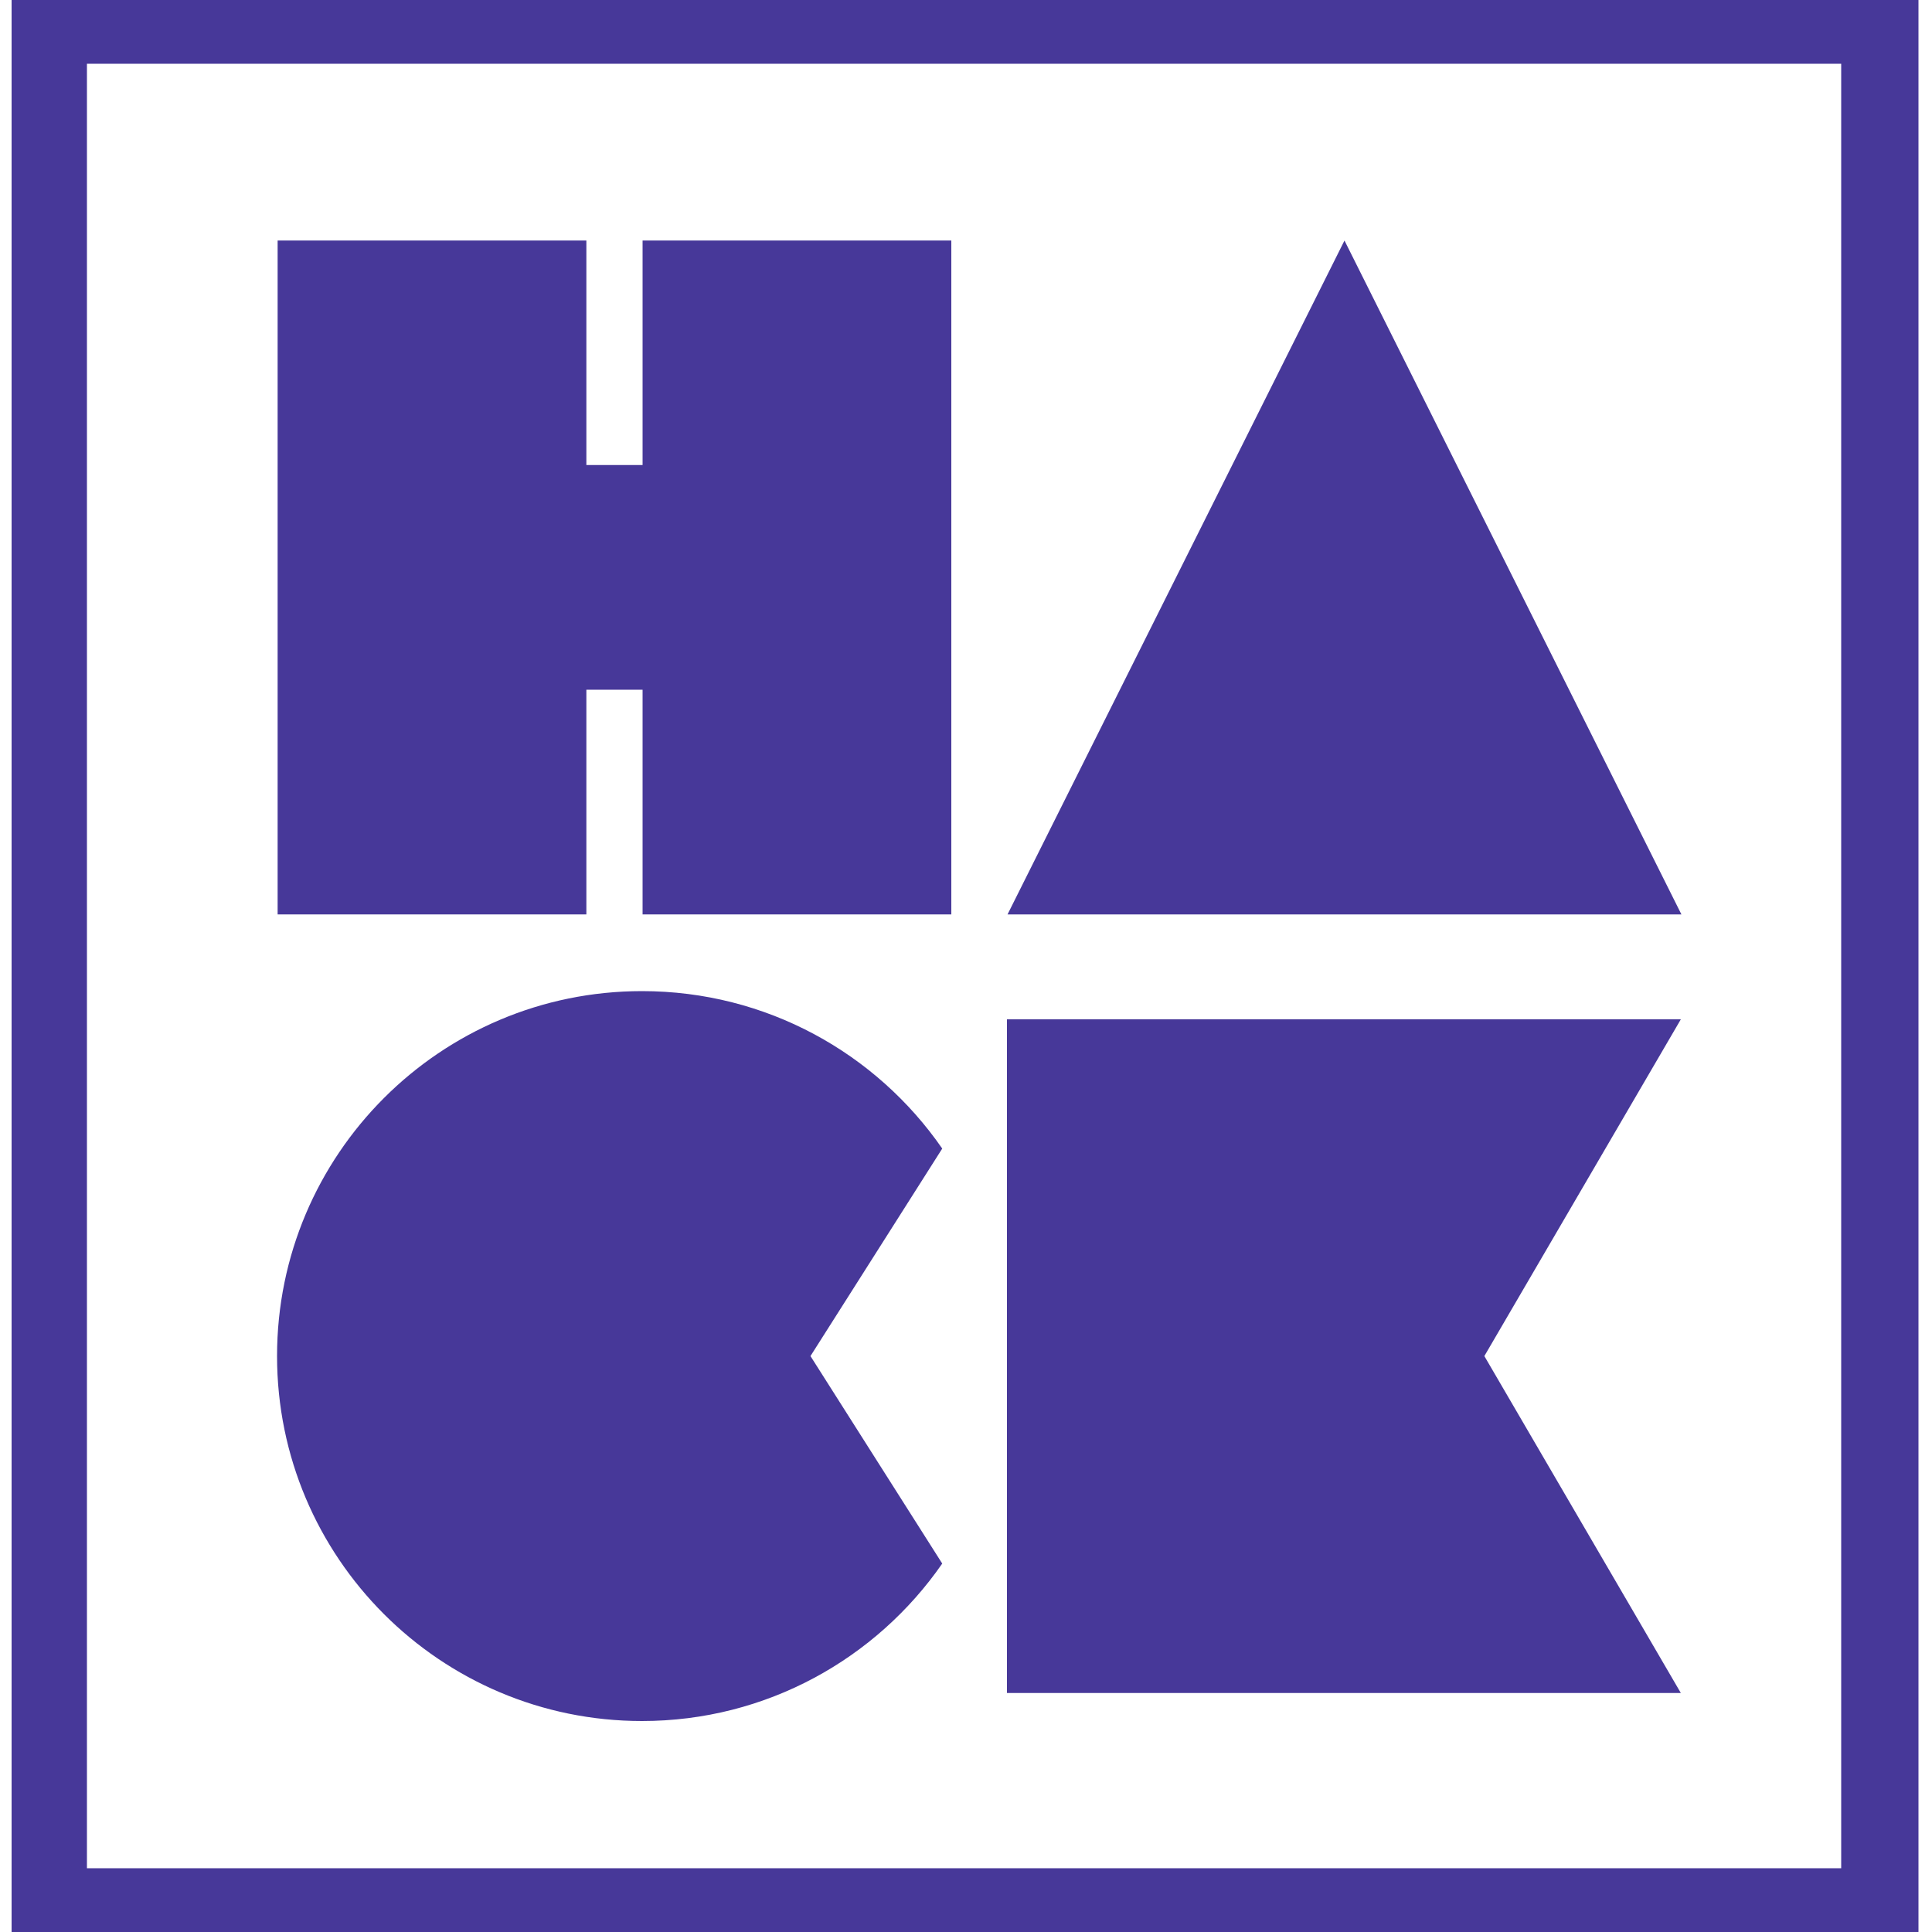
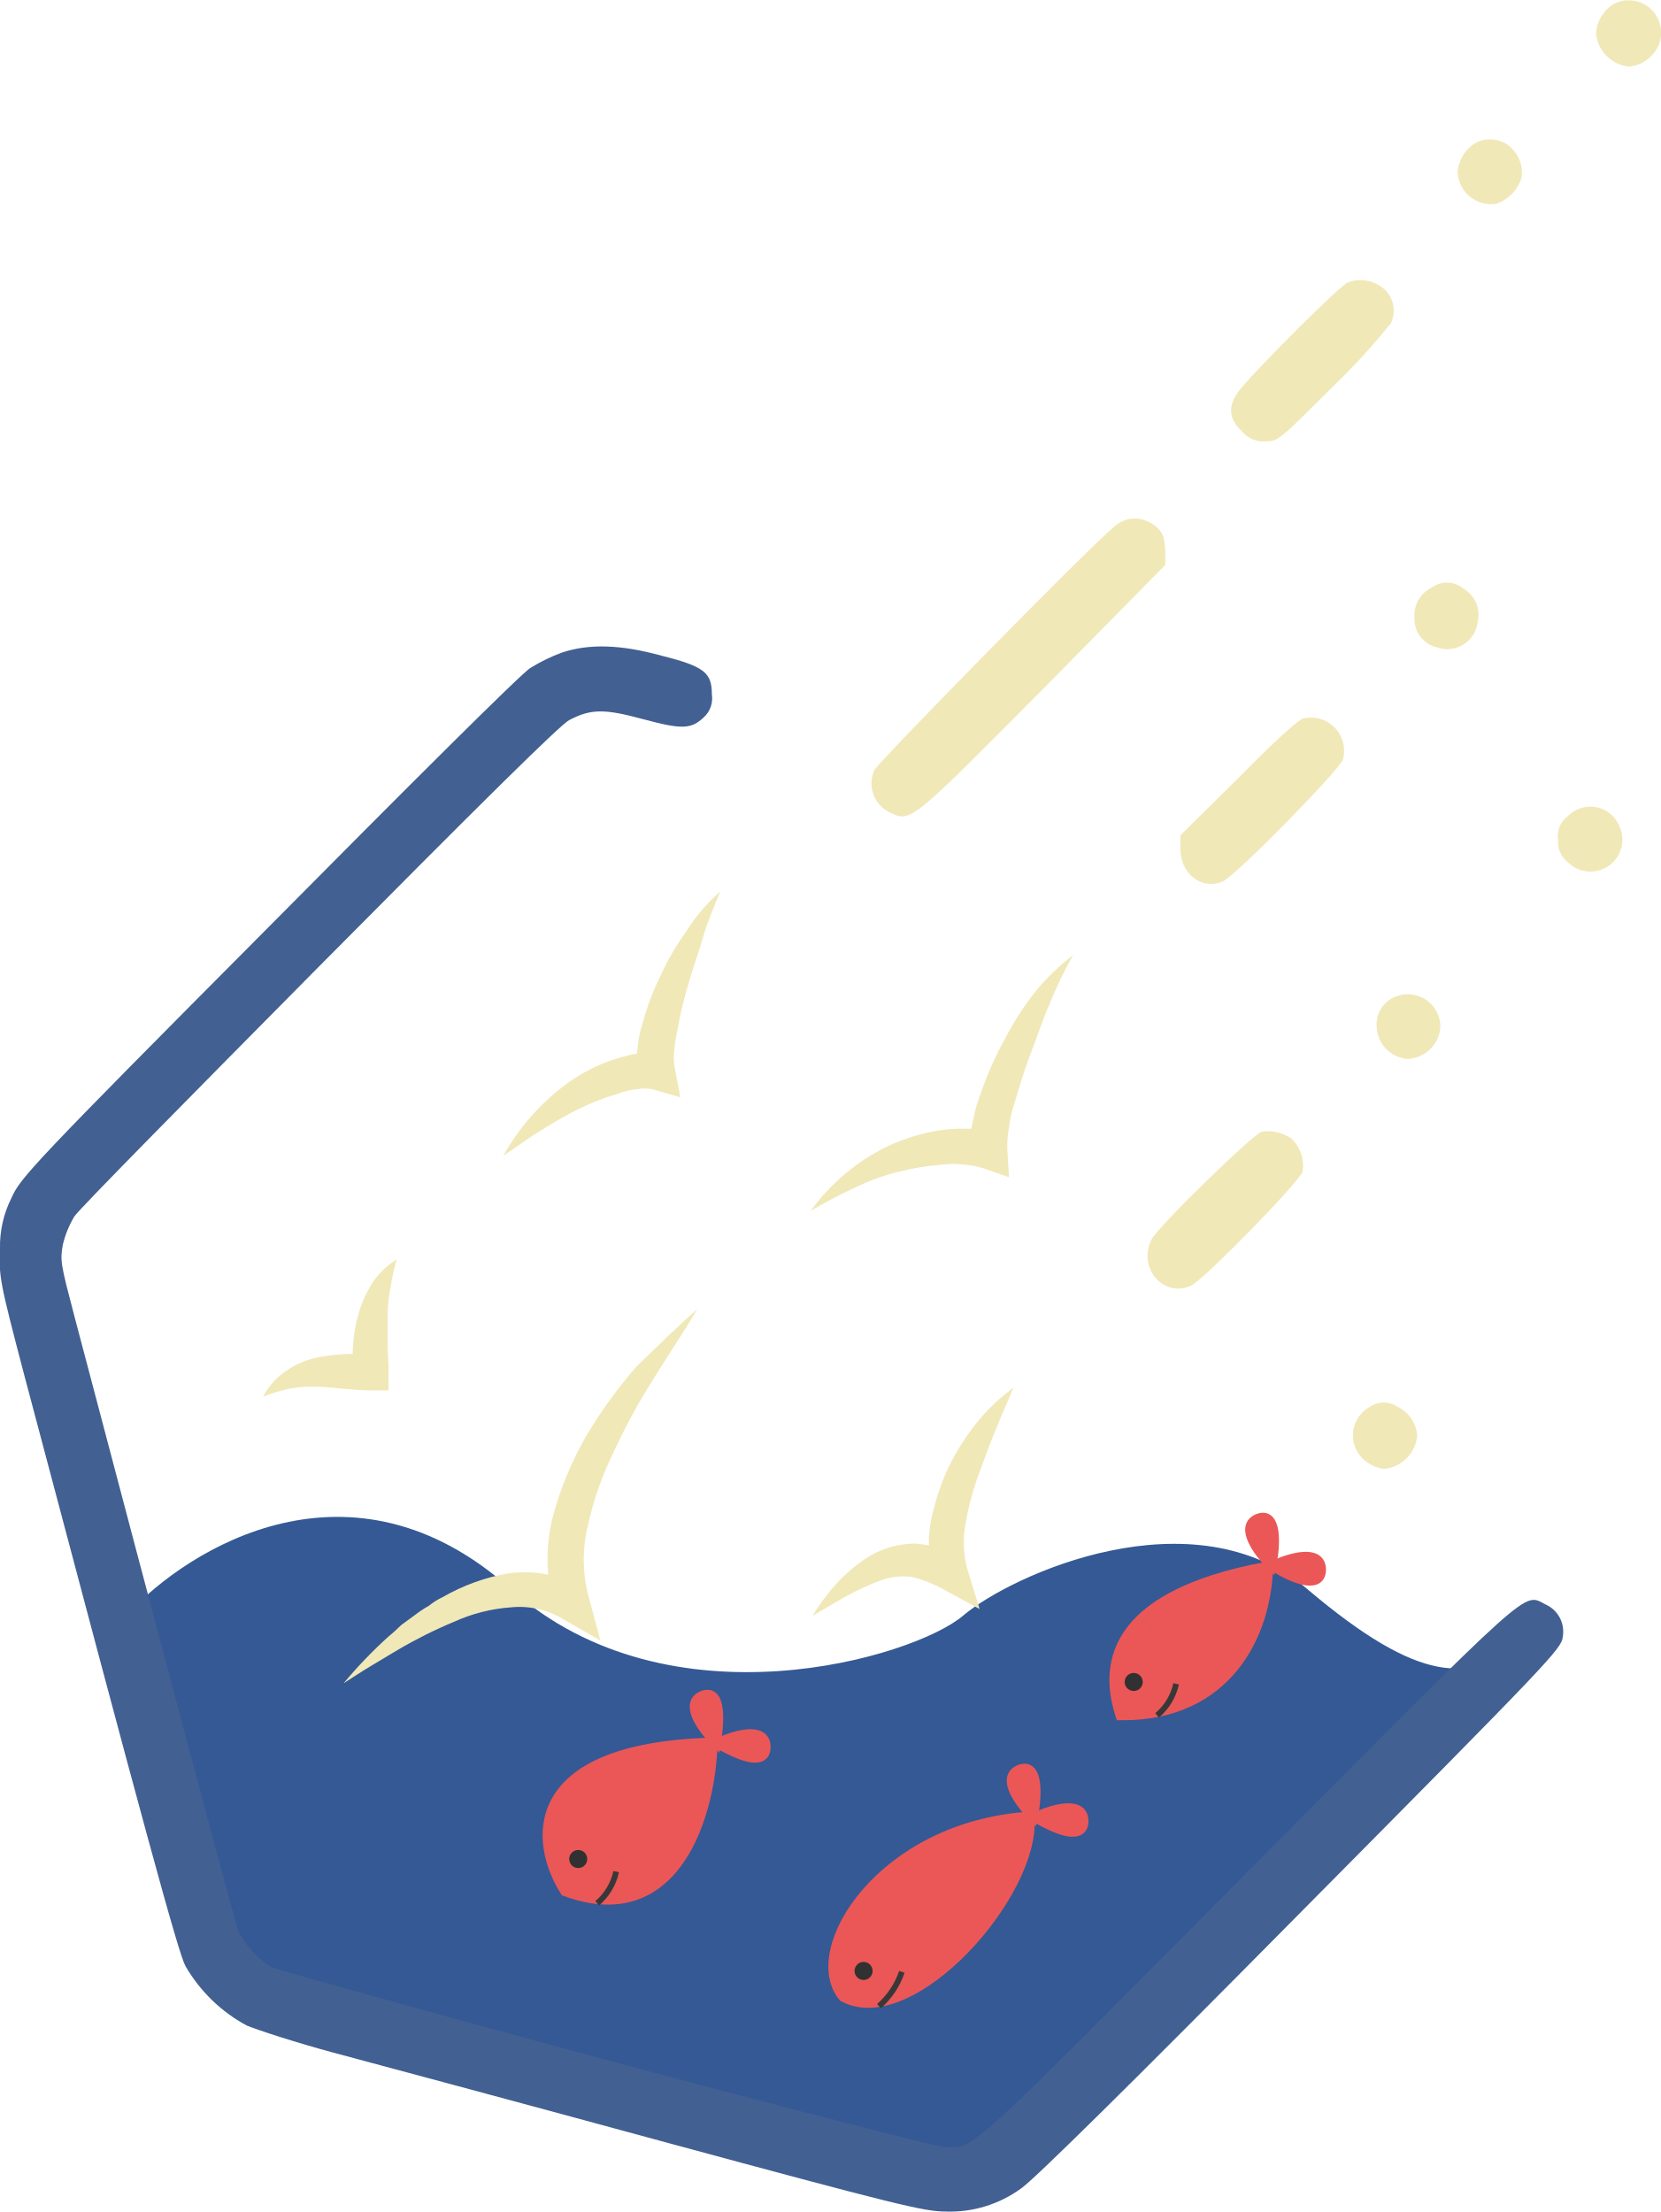
- <svg xmlns="http://www.w3.org/2000/svg" version="1.1" id="Layer_1" x="0px" y="0px" viewBox="0 0 1000 1000" enable-background="new 0 0 1000 1000" xml:space="preserve">
-   <g>
-     <g>
-       <polygon fill="#473899" points="332.6,124.5 332.6,240.7 303.5,240.7 303.5,124.5 143.7,124.5 143.7,473.3 303.5,473.3 303.5,357    332.6,357 332.6,473.3 492.4,473.3 492.4,124.5   " />
-       <polygon fill="#473899" points="521.5,473.3 695.9,124.5 870.3,473.3   " />
-       <g>
-         <polygon fill="#473899" points="521.2,876.3 521.2,527.6 870,527.6 768.3,701.9 870,876.3    " />
-         <path fill="#473899" d="M419.5,701.9l68.2-107.4c-34.1-49.3-91-81.5-155.4-81.5c-104.3,0-188.9,84.6-188.9,188.9     c0,104.3,84.6,188.9,188.9,188.9c64.4,0,121.3-32.3,155.4-81.5L419.5,701.9z" />
-       </g>
+ <svg xmlns="http://www.w3.org/2000/svg" viewBox="0 0 145.29 193.52">
+   <defs>
+     <style>.cls-1{fill:#345995;}.cls-2,.cls-4{fill:#f1e8b8;}.cls-3{fill:#426092;stroke:#426092;}.cls-3,.cls-4{stroke-width:0px;}.cls-4{stroke:#f1e8b8;}.cls-5{fill:#eb5757;stroke:#eb5757;}.cls-6{fill:#313131;}.cls-7{fill:none;stroke:#393838;stroke-width:0.5px;}</style>
+   </defs>
+   <g id="Layer_2" data-name="Layer 2">
+     <g id="Posts">
+       <path class="cls-1" d="M44.66,139c-13.91-12.41-28.13-3.64-33.58,2.29l8.85,30.49,62.8,17.85,5.85-5.37,44.16-40.6c-4,3.55-8.53,3.71-18.33-4.59-10-8.53-25.91-1.34-30.18,2.29S58.56,151.42,44.66,139Z" />
+       <polygon class="cls-1" points="109.28 163.74 88.66 187.68 82.81 187.84 109.28 163.74" />
+       <path class="cls-2" d="M63,78c-.55,1.34-1.1,2.61-1.5,4s-.87,2.61-1.26,4a35.39,35.39,0,0,0-.95,3.95A13.78,13.78,0,0,0,59,91.77,4.55,4.55,0,0,0,59,93.28L59.51,96l-2.45-.71a3.66,3.66,0,0,0-1.34,0,6.18,6.18,0,0,0-1.66.4A20,20,0,0,0,50.66,97a35,35,0,0,0-3.32,1.89c-1.1.64-2.21,1.51-3.32,2.22a20.11,20.11,0,0,1,5.38-6.17,15.19,15.19,0,0,1,3.71-2.05,21.45,21.45,0,0,1,2.13-.63l.56-.08h.63a4.81,4.81,0,0,1,1.42.16l-2,2a4.81,4.81,0,0,1-.15-1.42,6.26,6.26,0,0,1,.08-1.26,10,10,0,0,1,.47-2.29,22.73,22.73,0,0,1,1.58-4.11,22,22,0,0,1,2.21-3.79A15.46,15.46,0,0,1,63,78Z" />
+       <path class="cls-3" d="M49.16,57.09a15.14,15.14,0,0,0-2.77,1.35c-.71.39-11,10.66-22.9,22.67C2.71,102,1.76,103.07,1,104.81A9.41,9.41,0,0,0,0,109.23c-.08,2.53-.08,2.69,2.14,11.14C12.58,159.79,15.59,170.85,16.22,172a13.67,13.67,0,0,0,5.37,5.21c.95.39,4.34,1.5,7.58,2.37s16.2,4.34,28.68,7.74c20.7,5.61,23,6.16,24.88,6.16a10.56,10.56,0,0,0,6.56-2c1-.63,9.8-9.32,24.41-24.1,21.8-22,22.91-23.14,23-24.17a2.6,2.6,0,0,0-1.5-2.84c-2-1-.71-2.14-26.07,23.38-25,25.2-23.78,24.09-26.47,24.09-.55,0-9.4-2.29-19.74-5s-23.15-6.24-28.6-7.74-10.19-2.85-10.59-3A8.34,8.34,0,0,1,20.88,169c-.24-.48-6.72-24.81-14.38-53.88-1.18-4.5-1.26-4.82-1-6.24a8.7,8.7,0,0,1,1-2.45c.32-.55,10-10.35,21.41-21.88C42.05,70.29,49,63.41,49.79,63c1.9-1,3.08-1,6.48-.08s4.19.87,5.29-.16a2.24,2.24,0,0,0,.71-2c0-1.9-.63-2.45-4.42-3.4C54.29,56.38,51.53,56.3,49.16,57.09Z" />
+       <path class="cls-4" d="M141.11.37a3.31,3.31,0,0,0-1.5,2.53,3.22,3.22,0,0,0,2.92,2.93,3.19,3.19,0,0,0,2.61-2A2.84,2.84,0,0,0,141.11.37Z" />
+       <path class="cls-4" d="M129,12.54a3.29,3.29,0,0,0-1.5,2.53,2.94,2.94,0,0,0,3.39,2.76,3.53,3.53,0,0,0,2.21-2.29,3,3,0,0,0-1.42-3A2.72,2.72,0,0,0,129,12.54Z" />
+       <path class="cls-4" d="M117.89,24.71c-.71.31-7.43,7-9.32,9.24-1.19,1.42-1.19,2.61.07,3.79a2.38,2.38,0,0,0,2.06.87c1.1,0,1.18-.08,5.84-4.74a57.74,57.74,0,0,0,5.14-5.61,2.56,2.56,0,0,0-.63-3A3.14,3.14,0,0,0,117.89,24.71Z" />
+       <path class="cls-4" d="M97.43,46.11C95.29,47.85,77,66.5,76.49,67.36A2.81,2.81,0,0,0,77.68,71c2,1,1.74,1.18,13.51-10.67l10.74-10.9v-1.1c0-1.43-.32-2.06-1.34-2.61A2.64,2.64,0,0,0,97.43,46.11Z" />
+       <path class="cls-4" d="M125.23,51.41a2.7,2.7,0,0,0-1.5,2.68,2.53,2.53,0,0,0,1.9,2.53,2.69,2.69,0,0,0,3.63-2.21A2.64,2.64,0,0,0,128,51.49,2.24,2.24,0,0,0,125.23,51.41Z" />
+       <path class="cls-4" d="M114,62.86c-.4.08-2.53,2-5.69,5.22l-5.06,5v1.19c0,2.21,1.9,3.63,3.72,2.84,1.1-.47,10.11-9.64,10.5-10.66A2.9,2.9,0,0,0,114,62.86Z" />
+       <path class="cls-4" d="M137.16,71.39a2.14,2.14,0,0,0-.87,2.06,2.28,2.28,0,0,0,.87,2,2.8,2.8,0,0,0,4.43-3.32A2.74,2.74,0,0,0,137.16,71.39Z" />
+       <path class="cls-2" d="M93.87,83.56a34.48,34.48,0,0,0-2.05,4.26c-.63,1.43-1.11,2.93-1.66,4.35s-1,2.92-1.42,4.34a10.44,10.44,0,0,0-.48,2.14,8.79,8.79,0,0,0-.15,1.81l.15,2.53L86,102.2a7.58,7.58,0,0,0-1.66-.31,7.47,7.47,0,0,0-1.89,0,21.53,21.53,0,0,0-3.87.63,18.69,18.69,0,0,0-3.87,1.42,40.62,40.62,0,0,0-3.8,2,18,18,0,0,1,6.8-5.69,17,17,0,0,1,4.42-1.35,12.59,12.59,0,0,1,2.37-.15,7.77,7.77,0,0,1,2.53.39l-2.13,1.66-.08-.79a1.93,1.93,0,0,1,.08-.71,7.83,7.83,0,0,1,.23-1.34,13.07,13.07,0,0,1,.71-2.45,29.9,29.9,0,0,1,2-4.51,27.36,27.36,0,0,1,2.61-4.1A19.55,19.55,0,0,1,93.87,83.56Z" />
+       <path class="cls-4" d="M122.31,87.11a2.61,2.61,0,0,0-1.89,2.69,2.92,2.92,0,0,0,2.76,2.84A3,3,0,0,0,126,89.8,2.85,2.85,0,0,0,122.31,87.11Z" />
+       <path class="cls-4" d="M110.38,99c-.71.16-9,8.22-9.63,9.4-1.27,2.45.94,5.14,3.39,4.11,1.19-.55,9.56-9.16,9.8-10a3.25,3.25,0,0,0-1-2.92A3.66,3.66,0,0,0,110.38,99Z" />
+       <path class="cls-4" d="M119.86,123.06a2.85,2.85,0,0,0-.23,4.9,3.29,3.29,0,0,0,1.42.55,3.21,3.21,0,0,0,2.92-2.92,3.06,3.06,0,0,0-1.74-2.53A2.13,2.13,0,0,0,119.86,123.06Z" />
+       <path class="cls-5" d="M49.48,165.4c-2.61-4.11-3.72-12.4,12.79-12.88C62.12,158.37,59.27,169,49.48,165.4Z" />
+       <path class="cls-5" d="M62.59,152.29c-1-1-2.69-3.24-1.11-3.87S62.83,150.71,62.59,152.29Z" />
+       <path class="cls-5" d="M62.91,152.52c1.34-.63,4-1.42,4,.32S64.33,153.31,62.91,152.52Z" />
+       <circle class="cls-6" cx="50.58" cy="162.64" r="0.79" />
+       <path class="cls-7" d="M52.24,166.51a5,5,0,0,0,1.66-2.77" />
+       <path class="cls-5" d="M98.06,150c-1.26-3.95-1.26-10.27,12.8-12.88C110.7,142.89,107.38,150.07,98.06,150Z" />
+       <path class="cls-5" d="M111.17,136.8c-1-1-2.68-3.24-1.1-3.87S111.49,135.22,111.17,136.8Z" />
+       <path class="cls-5" d="M111.49,137c1.34-.63,4-1.42,4,.32S112.91,137.91,111.49,137Z" />
+       <circle class="cls-6" cx="99.17" cy="147.15" r="0.79" />
+       <path class="cls-7" d="M101.22,150.07a5,5,0,0,0,1.66-2.76" />
+       <path class="cls-5" d="M73.81,174.64c-3.32-4,3.31-14.77,16.19-15.64C90.48,165.72,79.65,177.8,73.81,174.64Z" />
+       <path class="cls-5" d="M90.32,158.76c-1-1-2.69-3.23-1.11-3.87S90.63,157.18,90.32,158.76Z" />
+       <path class="cls-5" d="M90.71,159c1.35-.63,4-1.42,4,.32S92.06,159.79,90.71,159Z" />
+       <circle class="cls-6" cx="75.54" cy="172.43" r="0.79" />
+       <path class="cls-7" d="M76.89,175.51a7,7,0,0,0,2-3" />
+       <path class="cls-2" d="M34.7,110.18a19.81,19.81,0,0,0-.55,2.53,11.91,11.91,0,0,0-.24,2.37v2.45c0,.79.08,1.66.08,2.53v1.58H32.41c-1.74,0-3.39-.32-4.82-.32a10.29,10.29,0,0,0-2.21.16,13.34,13.34,0,0,0-2.37.71,6.36,6.36,0,0,1,1.74-2.06,7.7,7.7,0,0,1,2.53-1.26,15.62,15.62,0,0,1,2.68-.39c.87-.08,1.66,0,2.45,0l-1.58,1.58c0-.87,0-1.74.08-2.69a12.68,12.68,0,0,1,.55-2.77,10.29,10.29,0,0,1,1.27-2.6A7.13,7.13,0,0,1,34.7,110.18Z" />
+       <path class="cls-2" d="M88.66,121.4c-.63,1.42-1.19,2.76-1.74,4.11s-1,2.68-1.5,4a25.38,25.38,0,0,0-1,4,9.14,9.14,0,0,0,.16,3.63l1.11,3.63-3.32-1.81a11,11,0,0,0-2.61-1,5.67,5.67,0,0,0-2.76.32,22.4,22.4,0,0,0-2.93,1.34c-1,.55-2,1.18-3,1.74a18.88,18.88,0,0,1,2.13-2.85,14,14,0,0,1,2.85-2.37,8,8,0,0,1,4-1.1,10.14,10.14,0,0,1,3.87,1.1L81.71,138a10.24,10.24,0,0,1-.24-5.14,21.82,21.82,0,0,1,1.5-4.5,21.18,21.18,0,0,1,2.45-3.87A17,17,0,0,1,88.66,121.4Z" />
+       <path class="cls-2" d="M61,114.53c-1.26,2.13-2.61,4.1-3.87,6.16a52.78,52.78,0,0,0-3.4,6.24,28.32,28.32,0,0,0-2.29,6.48,12.54,12.54,0,0,0,.08,6.39l1,3.72-3.32-1.9a7.33,7.33,0,0,0-4.5-1,14.53,14.53,0,0,0-5,1.27,40,40,0,0,0-4.9,2.45l-2.37,1.42c-.79.47-1.58,1-2.37,1.5a40.2,40.2,0,0,1,3.95-4.11c.4-.31.71-.63,1.11-1l1.18-.86a9.08,9.08,0,0,1,1.19-.79,6.23,6.23,0,0,1,1.26-.79,17.53,17.53,0,0,1,5.69-2.06,10.45,10.45,0,0,1,6.32,1.11l-2.29,1.81a15.19,15.19,0,0,1-.08-8,29.32,29.32,0,0,1,2.92-7,41.9,41.9,0,0,1,4.35-6C57.45,117.84,59.19,116.11,61,114.53Z" />
    </g>
-     <path fill="#473899" d="M993,1000H6V0h987V1000z M45,967h908V33H45V967z" />
  </g>
</svg>
